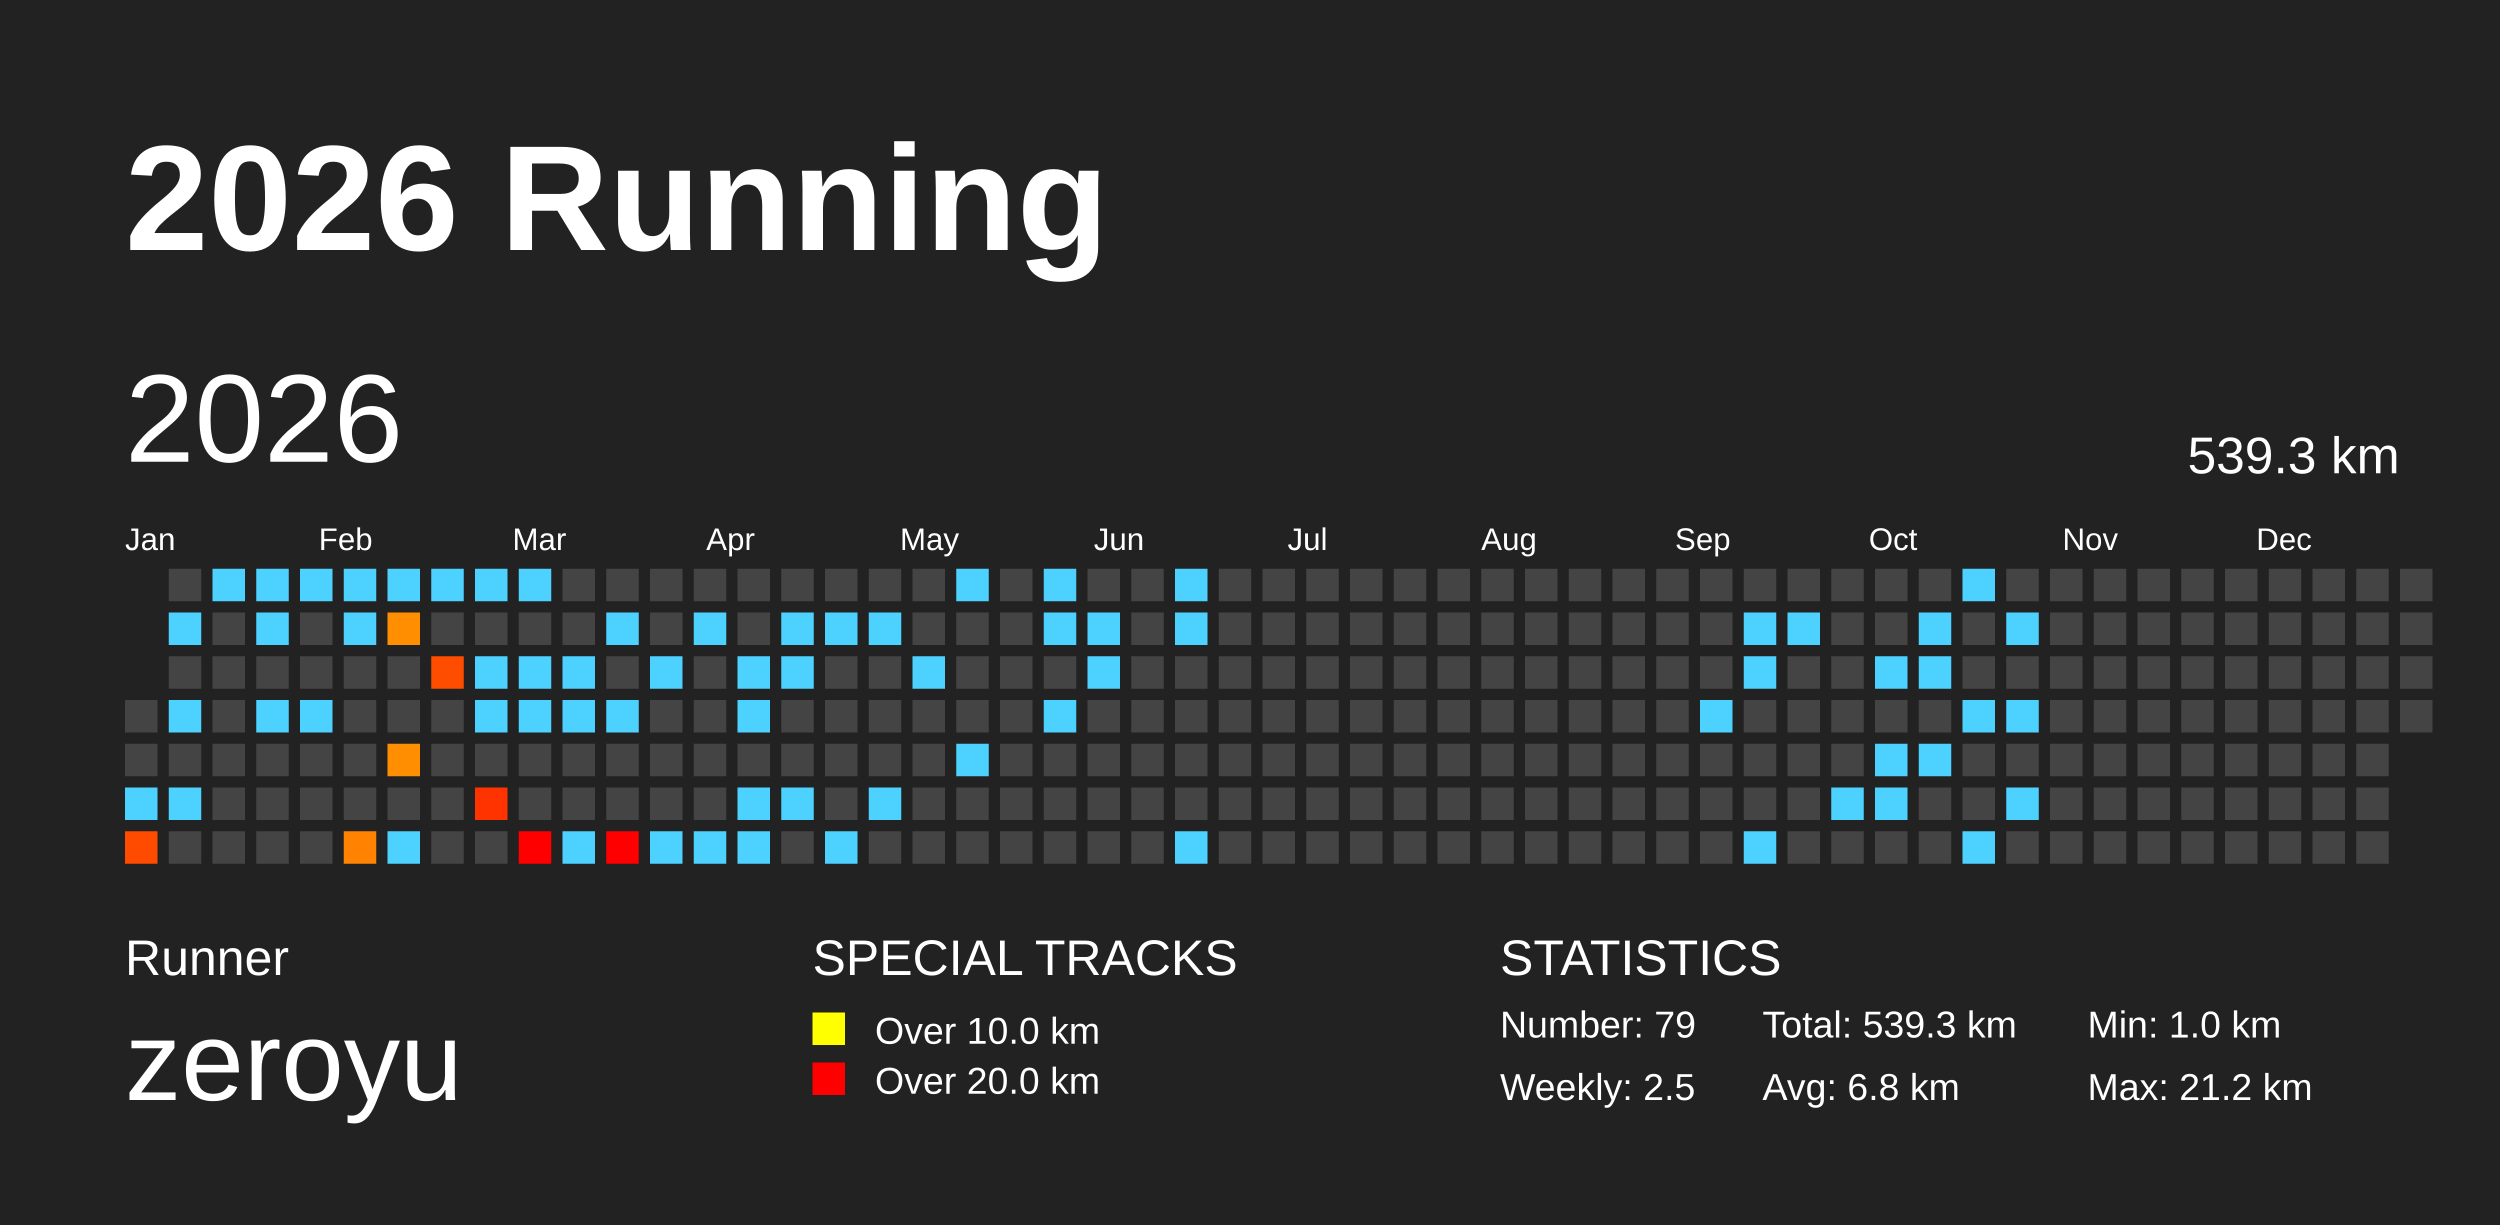
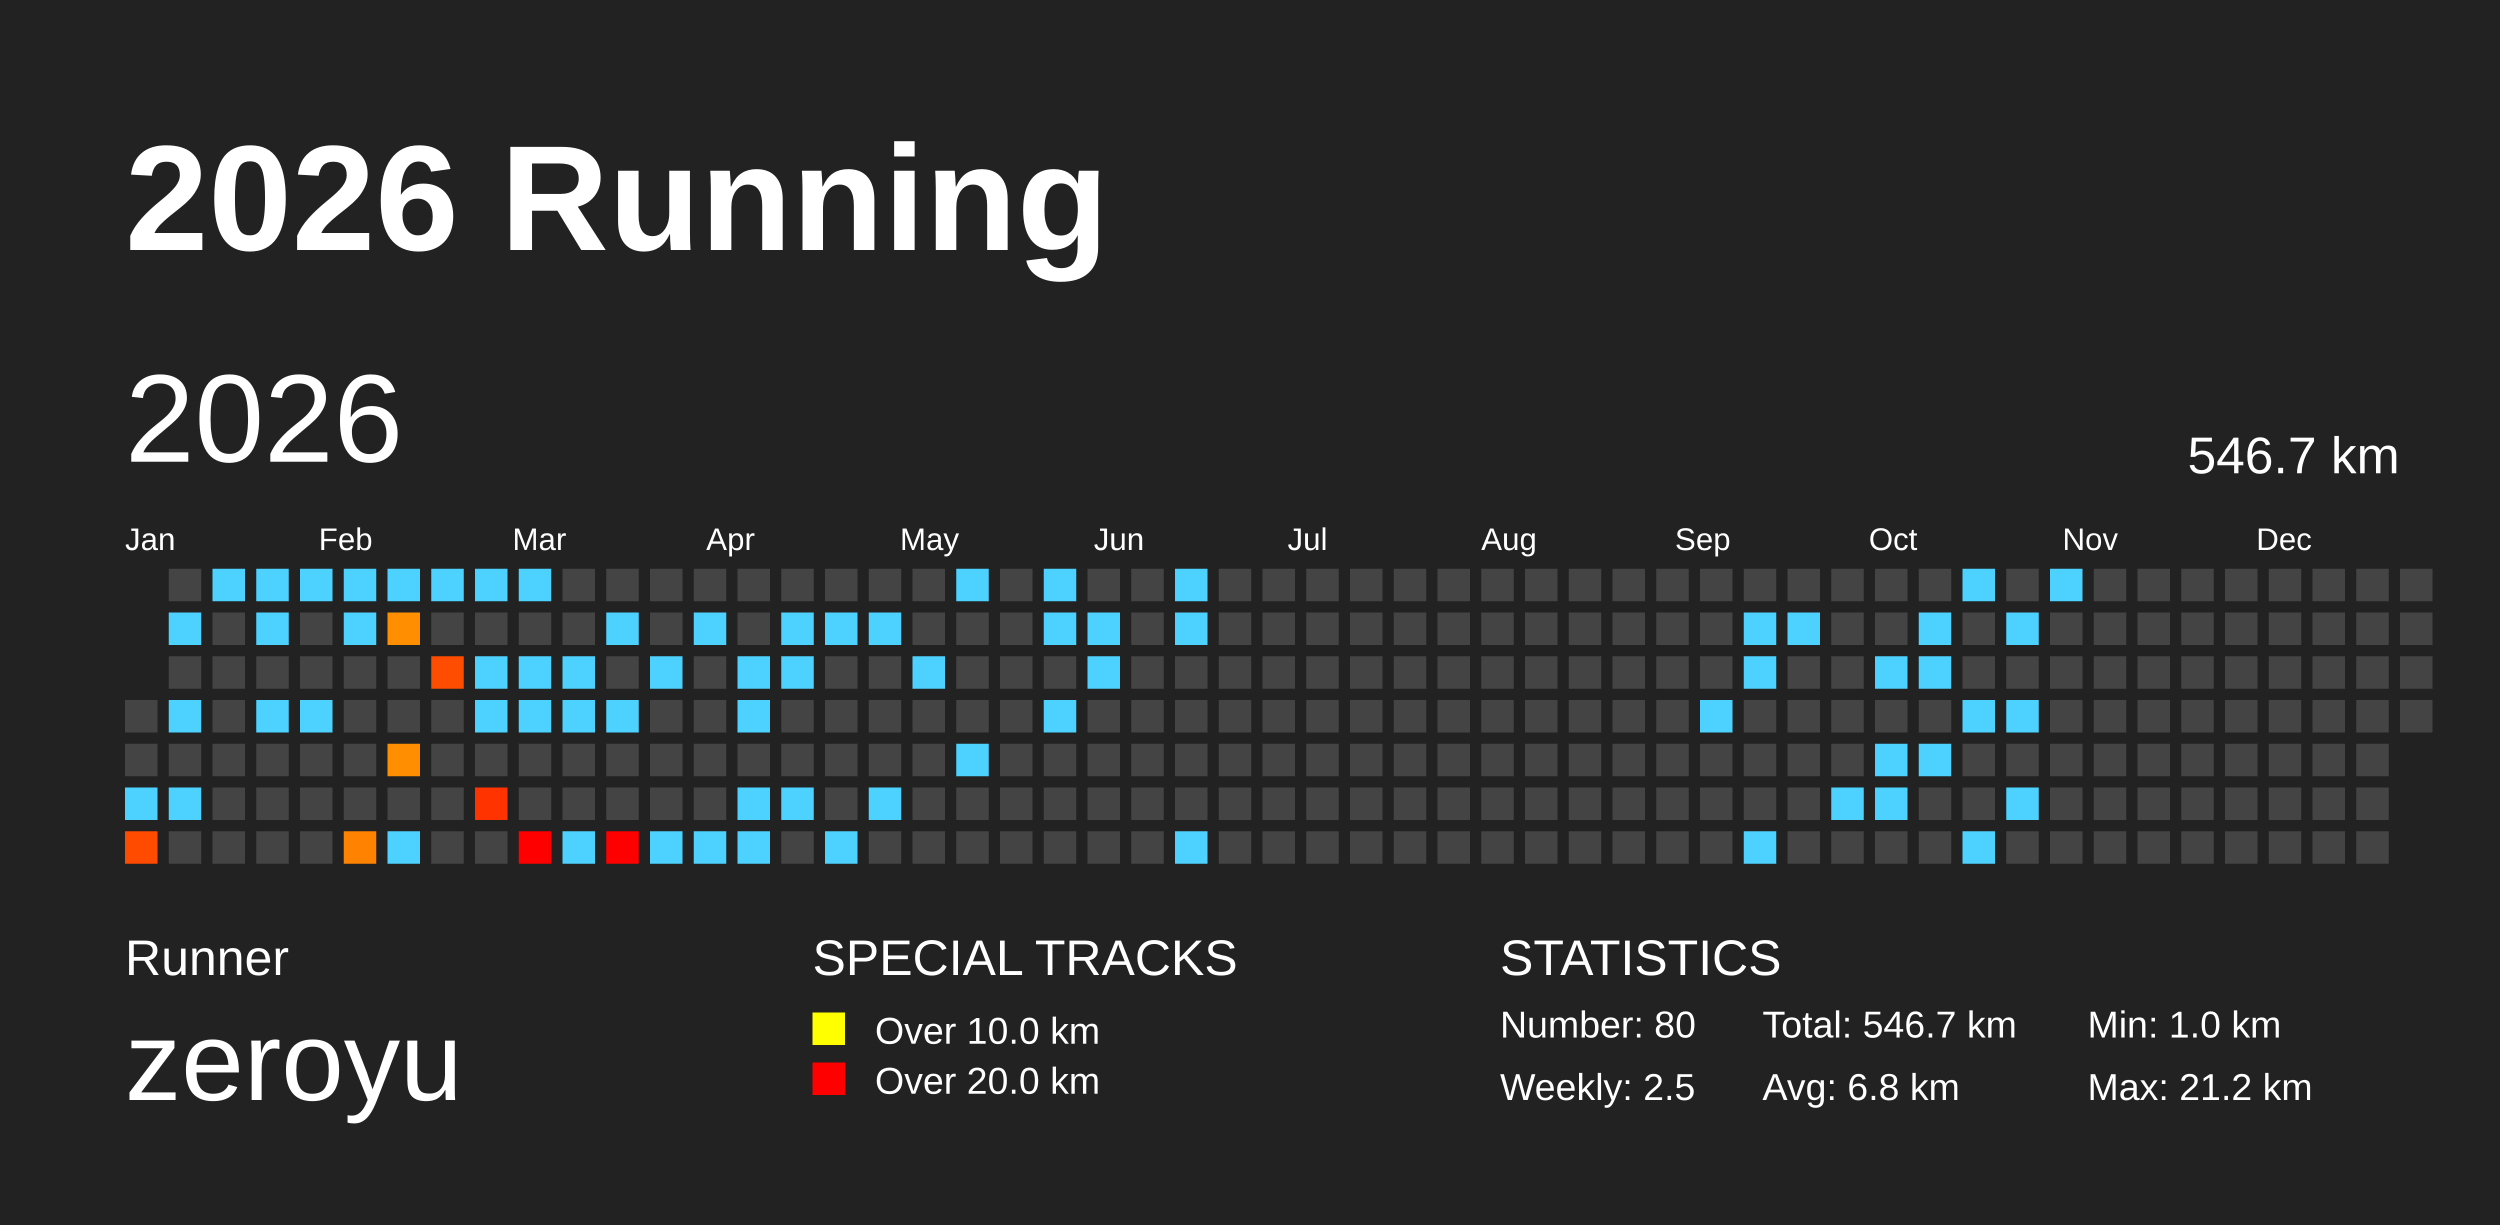
<svg xmlns="http://www.w3.org/2000/svg" baseProfile="full" height="98mm" version="1.1" viewBox="0,0,200,98" width="200mm">
  <defs>
    <pattern height="2" id="indoor-stripe" patternUnits="userSpaceOnUse" width="2">
      <line stroke="white" stroke-opacity="0.45" stroke-width="0.5" x1="0" x2="2" y1="2" y2="0" />
    </pattern>
  </defs>
  <rect fill="#222222" height="98" width="200" x="0" y="0" />
  <text fill="#FFFFFF" style="font-size:12px; font-family:Arial; font-weight:bold;" x="10" y="20">2026 Running</text>
  <text fill="#FFFFFF" style="font-size:4px; font-family:Arial" x="10" y="78">Runner</text>
  <text fill="#FFFFFF" style="font-size:9px; font-family:Arial" x="10" y="88">zeroyu</text>
  <text fill="#FFFFFF" style="font-size:4px; font-family:Arial" x="65" y="78">SPECIAL TRACKS</text>
  <rect fill="yellow" height="2.6" width="2.6" x="65" y="81" />
  <text fill="#FFFFFF" style="font-size:3px; font-family:Arial" x="70" y="83.5">Over 10.0 km</text>
  <rect fill="red" height="2.6" width="2.6" x="65" y="85" />
  <text fill="#FFFFFF" style="font-size:3px; font-family:Arial" x="70" y="87.5">Over 20.0 km</text>
  <text fill="#FFFFFF" style="font-size:4px; font-family:Arial" x="120" y="78">STATISTICS</text>
-   <text fill="#FFFFFF" style="font-size:3px; font-family:Arial" x="120" y="83">Number: 79</text>
+   <text fill="#FFFFFF" style="font-size:3px; font-family:Arial" x="120" y="83">Number: 80</text>
  <text fill="#FFFFFF" style="font-size:3px; font-family:Arial" x="120" y="88">Weekly: 2.5</text>
-   <text fill="#FFFFFF" style="font-size:3px; font-family:Arial" x="141" y="83">Total: 539.3 km</text>
+   <text fill="#FFFFFF" style="font-size:3px; font-family:Arial" x="141" y="83">Total: 546.7 km</text>
  <text fill="#FFFFFF" style="font-size:3px; font-family:Arial" x="141" y="88">Avg: 6.8 km</text>
  <text fill="#FFFFFF" style="font-size:3px; font-family:Arial" x="167" y="83">Min: 1.0 km</text>
  <text fill="#FFFFFF" style="font-size:3px; font-family:Arial" x="167" y="88">Max: 21.2 km</text>
  <text dominant-baseline="hanging" fill="#FFFFFF" style="font-size:10.0px; font-family:Arial;" x="10" y="30">2026</text>
-   <text dominant-baseline="hanging" fill="#FFFFFF" style="font-size:4.125px; font-family:Arial;" x="175" y="35">539.3 km</text>
+   <text dominant-baseline="hanging" fill="#FFFFFF" style="font-size:4.125px; font-family:Arial;" x="175" y="35">546.7 km</text>
  <text fill="#FFFFFF" style="font-size:2.5px; font-family:Arial" x="10.0" y="44">Jan</text>
  <text fill="#FFFFFF" style="font-size:2.5px; font-family:Arial" x="25.5" y="44">Feb</text>
  <text fill="#FFFFFF" style="font-size:2.5px; font-family:Arial" x="41.0" y="44">Mar</text>
  <text fill="#FFFFFF" style="font-size:2.5px; font-family:Arial" x="56.5" y="44">Apr</text>
  <text fill="#FFFFFF" style="font-size:2.5px; font-family:Arial" x="72.0" y="44">May</text>
  <text fill="#FFFFFF" style="font-size:2.5px; font-family:Arial" x="87.5" y="44">Jun</text>
  <text fill="#FFFFFF" style="font-size:2.5px; font-family:Arial" x="103.0" y="44">Jul</text>
  <text fill="#FFFFFF" style="font-size:2.5px; font-family:Arial" x="118.5" y="44">Aug</text>
  <text fill="#FFFFFF" style="font-size:2.5px; font-family:Arial" x="134.0" y="44">Sep</text>
  <text fill="#FFFFFF" style="font-size:2.5px; font-family:Arial" x="149.5" y="44">Oct</text>
  <text fill="#FFFFFF" style="font-size:2.5px; font-family:Arial" x="165.0" y="44">Nov</text>
  <text fill="#FFFFFF" style="font-size:2.5px; font-family:Arial" x="180.5" y="44">Dec</text>
  <rect fill="#444444" height="2.6" width="2.6" x="10.0" y="56.0" />
  <rect fill="#444444" height="2.6" width="2.6" x="10.0" y="59.5" />
  <rect fill="#4dd2ff" height="2.6" width="2.6" x="10.0" y="63.0" />
  <rect fill="#ff4b00" height="2.6" width="2.6" x="10.0" y="66.5" />
  <rect fill="#444444" height="2.6" width="2.6" x="13.5" y="45.5" />
  <rect fill="#4dd2ff" height="2.6" width="2.6" x="13.5" y="49.0" />
  <rect fill="#444444" height="2.6" width="2.6" x="13.5" y="52.5" />
  <rect fill="#4dd2ff" height="2.6" width="2.6" x="13.5" y="56.0" />
  <rect fill="#444444" height="2.6" width="2.6" x="13.5" y="59.5" />
  <rect fill="#4dd2ff" height="2.6" width="2.6" x="13.5" y="63.0" />
  <rect fill="#444444" height="2.6" width="2.6" x="13.5" y="66.5" />
  <rect fill="#4dd2ff" height="2.6" width="2.6" x="17.0" y="45.5" />
  <rect fill="#444444" height="2.6" width="2.6" x="17.0" y="49.0" />
  <rect fill="#444444" height="2.6" width="2.6" x="17.0" y="52.5" />
  <rect fill="#444444" height="2.6" width="2.6" x="17.0" y="56.0" />
  <rect fill="#444444" height="2.6" width="2.6" x="17.0" y="59.5" />
  <rect fill="#444444" height="2.6" width="2.6" x="17.0" y="63.0" />
  <rect fill="#444444" height="2.6" width="2.6" x="17.0" y="66.5" />
  <rect fill="#4dd2ff" height="2.6" width="2.6" x="20.5" y="45.5" />
  <rect fill="#4dd2ff" height="2.6" width="2.6" x="20.5" y="49.0" />
  <rect fill="#444444" height="2.6" width="2.6" x="20.5" y="52.5" />
  <rect fill="#4dd2ff" height="2.6" width="2.6" x="20.5" y="56.0" />
  <rect fill="#444444" height="2.6" width="2.6" x="20.5" y="59.5" />
  <rect fill="#444444" height="2.6" width="2.6" x="20.5" y="63.0" />
  <rect fill="#444444" height="2.6" width="2.6" x="20.5" y="66.5" />
  <rect fill="#4dd2ff" height="2.6" width="2.6" x="24.0" y="45.5" />
  <rect fill="#444444" height="2.6" width="2.6" x="24.0" y="49.0" />
  <rect fill="#444444" height="2.6" width="2.6" x="24.0" y="52.5" />
  <rect fill="#4dd2ff" height="2.6" width="2.6" x="24.0" y="56.0" />
  <rect fill="#444444" height="2.6" width="2.6" x="24.0" y="59.5" />
  <rect fill="#444444" height="2.6" width="2.6" x="24.0" y="63.0" />
  <rect fill="#444444" height="2.6" width="2.6" x="24.0" y="66.5" />
  <rect fill="#4dd2ff" height="2.6" width="2.6" x="27.5" y="45.5" />
  <rect fill="#4dd2ff" height="2.6" width="2.6" x="27.5" y="49.0" />
  <rect fill="#444444" height="2.6" width="2.6" x="27.5" y="52.5" />
  <rect fill="#444444" height="2.6" width="2.6" x="27.5" y="56.0" />
  <rect fill="#444444" height="2.6" width="2.6" x="27.5" y="59.5" />
  <rect fill="#444444" height="2.6" width="2.6" x="27.5" y="63.0" />
  <rect fill="#ff8300" height="2.6" width="2.6" x="27.5" y="66.5" />
  <rect fill="#4dd2ff" height="2.6" width="2.6" x="31.0" y="45.5" />
  <rect fill="#ff8e00" height="2.6" width="2.6" x="31.0" y="49.0" />
  <rect fill="#444444" height="2.6" width="2.6" x="31.0" y="52.5" />
  <rect fill="#444444" height="2.6" width="2.6" x="31.0" y="56.0" />
  <rect fill="#ff8e00" height="2.6" width="2.6" x="31.0" y="59.5" />
  <rect fill="#444444" height="2.6" width="2.6" x="31.0" y="63.0" />
  <rect fill="#4dd2ff" height="2.6" width="2.6" x="31.0" y="66.5" />
  <rect fill="#4dd2ff" height="2.6" width="2.6" x="34.5" y="45.5" />
  <rect fill="#444444" height="2.6" width="2.6" x="34.5" y="49.0" />
  <rect fill="#ff4d00" height="2.6" width="2.6" x="34.5" y="52.5" />
  <rect fill="#444444" height="2.6" width="2.6" x="34.5" y="56.0" />
  <rect fill="#444444" height="2.6" width="2.6" x="34.5" y="59.5" />
  <rect fill="#444444" height="2.6" width="2.6" x="34.5" y="63.0" />
  <rect fill="#444444" height="2.6" width="2.6" x="34.5" y="66.5" />
  <rect fill="#4dd2ff" height="2.6" width="2.6" x="38.0" y="45.5" />
  <rect fill="#444444" height="2.6" width="2.6" x="38.0" y="49.0" />
  <rect fill="#4dd2ff" height="2.6" width="2.6" x="38.0" y="52.5" />
  <rect fill="#4dd2ff" height="2.6" width="2.6" x="38.0" y="56.0" />
  <rect fill="#444444" height="2.6" width="2.6" x="38.0" y="59.5" />
  <rect fill="#ff3300" height="2.6" width="2.6" x="38.0" y="63.0" />
  <rect fill="#444444" height="2.6" width="2.6" x="38.0" y="66.5" />
  <rect fill="#4dd2ff" height="2.6" width="2.6" x="41.5" y="45.5" />
  <rect fill="#444444" height="2.6" width="2.6" x="41.5" y="49.0" />
  <rect fill="#4dd2ff" height="2.6" width="2.6" x="41.5" y="52.5" />
  <rect fill="#4dd2ff" height="2.6" width="2.6" x="41.5" y="56.0" />
  <rect fill="#444444" height="2.6" width="2.6" x="41.5" y="59.5" />
  <rect fill="#444444" height="2.6" width="2.6" x="41.5" y="63.0" />
  <rect fill="red" height="2.6" width="2.6" x="41.5" y="66.5" />
  <rect fill="#444444" height="2.6" width="2.6" x="45.0" y="45.5" />
  <rect fill="#444444" height="2.6" width="2.6" x="45.0" y="49.0" />
  <rect fill="#4dd2ff" height="2.6" width="2.6" x="45.0" y="52.5" />
  <rect fill="#4dd2ff" height="2.6" width="2.6" x="45.0" y="56.0" />
  <rect fill="#444444" height="2.6" width="2.6" x="45.0" y="59.5" />
  <rect fill="#444444" height="2.6" width="2.6" x="45.0" y="63.0" />
  <rect fill="#4dd2ff" height="2.6" width="2.6" x="45.0" y="66.5" />
  <rect fill="#444444" height="2.6" width="2.6" x="48.5" y="45.5" />
  <rect fill="#4dd2ff" height="2.6" width="2.6" x="48.5" y="49.0" />
  <rect fill="#444444" height="2.6" width="2.6" x="48.5" y="52.5" />
  <rect fill="#4dd2ff" height="2.6" width="2.6" x="48.5" y="56.0" />
  <rect fill="#444444" height="2.6" width="2.6" x="48.5" y="59.5" />
  <rect fill="#444444" height="2.6" width="2.6" x="48.5" y="63.0" />
  <rect fill="red" height="2.6" width="2.6" x="48.5" y="66.5" />
  <rect fill="#444444" height="2.6" width="2.6" x="52.0" y="45.5" />
  <rect fill="#444444" height="2.6" width="2.6" x="52.0" y="49.0" />
  <rect fill="#4dd2ff" height="2.6" width="2.6" x="52.0" y="52.5" />
  <rect fill="#444444" height="2.6" width="2.6" x="52.0" y="56.0" />
  <rect fill="#444444" height="2.6" width="2.6" x="52.0" y="59.5" />
  <rect fill="#444444" height="2.6" width="2.6" x="52.0" y="63.0" />
  <rect fill="#4dd2ff" height="2.6" width="2.6" x="52.0" y="66.5" />
  <rect fill="#444444" height="2.6" width="2.6" x="55.5" y="45.5" />
  <rect fill="#4dd2ff" height="2.6" width="2.6" x="55.5" y="49.0" />
  <rect fill="#444444" height="2.6" width="2.6" x="55.5" y="52.5" />
  <rect fill="#444444" height="2.6" width="2.6" x="55.5" y="56.0" />
  <rect fill="#444444" height="2.6" width="2.6" x="55.5" y="59.5" />
  <rect fill="#444444" height="2.6" width="2.6" x="55.5" y="63.0" />
  <rect fill="#4dd2ff" height="2.6" width="2.6" x="55.5" y="66.5" />
  <rect fill="#444444" height="2.6" width="2.6" x="59.0" y="45.5" />
  <rect fill="#444444" height="2.6" width="2.6" x="59.0" y="49.0" />
  <rect fill="#4dd2ff" height="2.6" width="2.6" x="59.0" y="52.5" />
  <rect fill="#4dd2ff" height="2.6" width="2.6" x="59.0" y="56.0" />
  <rect fill="#444444" height="2.6" width="2.6" x="59.0" y="59.5" />
  <rect fill="#4dd2ff" height="2.6" width="2.6" x="59.0" y="63.0" />
  <rect fill="#4dd2ff" height="2.6" width="2.6" x="59.0" y="66.5" />
  <rect fill="#444444" height="2.6" width="2.6" x="62.5" y="45.5" />
  <rect fill="#4dd2ff" height="2.6" width="2.6" x="62.5" y="49.0" />
  <rect fill="#4dd2ff" height="2.6" width="2.6" x="62.5" y="52.5" />
  <rect fill="#444444" height="2.6" width="2.6" x="62.5" y="56.0" />
  <rect fill="#444444" height="2.6" width="2.6" x="62.5" y="59.5" />
  <rect fill="#4dd2ff" height="2.6" width="2.6" x="62.5" y="63.0" />
  <rect fill="#444444" height="2.6" width="2.6" x="62.5" y="66.5" />
  <rect fill="#444444" height="2.6" width="2.6" x="66.0" y="45.5" />
  <rect fill="#4dd2ff" height="2.6" width="2.6" x="66.0" y="49.0" />
  <rect fill="#444444" height="2.6" width="2.6" x="66.0" y="52.5" />
  <rect fill="#444444" height="2.6" width="2.6" x="66.0" y="56.0" />
  <rect fill="#444444" height="2.6" width="2.6" x="66.0" y="59.5" />
  <rect fill="#444444" height="2.6" width="2.6" x="66.0" y="63.0" />
  <rect fill="#4dd2ff" height="2.6" width="2.6" x="66.0" y="66.5" />
  <rect fill="#444444" height="2.6" width="2.6" x="69.5" y="45.5" />
  <rect fill="#4dd2ff" height="2.6" width="2.6" x="69.5" y="49.0" />
  <rect fill="#444444" height="2.6" width="2.6" x="69.5" y="52.5" />
  <rect fill="#444444" height="2.6" width="2.6" x="69.5" y="56.0" />
  <rect fill="#444444" height="2.6" width="2.6" x="69.5" y="59.5" />
  <rect fill="#4dd2ff" height="2.6" width="2.6" x="69.5" y="63.0" />
  <rect fill="#444444" height="2.6" width="2.6" x="69.5" y="66.5" />
  <rect fill="#444444" height="2.6" width="2.6" x="73.0" y="45.5" />
  <rect fill="#444444" height="2.6" width="2.6" x="73.0" y="49.0" />
  <rect fill="#4dd2ff" height="2.6" width="2.6" x="73.0" y="52.5" />
  <rect fill="#444444" height="2.6" width="2.6" x="73.0" y="56.0" />
  <rect fill="#444444" height="2.6" width="2.6" x="73.0" y="59.5" />
  <rect fill="#444444" height="2.6" width="2.6" x="73.0" y="63.0" />
  <rect fill="#444444" height="2.6" width="2.6" x="73.0" y="66.5" />
  <rect fill="#4dd2ff" height="2.6" width="2.6" x="76.5" y="45.5" />
  <rect fill="#444444" height="2.6" width="2.6" x="76.5" y="49.0" />
  <rect fill="#444444" height="2.6" width="2.6" x="76.5" y="52.5" />
  <rect fill="#444444" height="2.6" width="2.6" x="76.5" y="56.0" />
  <rect fill="#4dd2ff" height="2.6" width="2.6" x="76.5" y="59.5" />
  <rect fill="#444444" height="2.6" width="2.6" x="76.5" y="63.0" />
  <rect fill="#444444" height="2.6" width="2.6" x="76.5" y="66.5" />
  <rect fill="#444444" height="2.6" width="2.6" x="80.0" y="45.5" />
  <rect fill="#444444" height="2.6" width="2.6" x="80.0" y="49.0" />
  <rect fill="#444444" height="2.6" width="2.6" x="80.0" y="52.5" />
  <rect fill="#444444" height="2.6" width="2.6" x="80.0" y="56.0" />
  <rect fill="#444444" height="2.6" width="2.6" x="80.0" y="59.5" />
  <rect fill="#444444" height="2.6" width="2.6" x="80.0" y="63.0" />
  <rect fill="#444444" height="2.6" width="2.6" x="80.0" y="66.5" />
  <rect fill="#4dd2ff" height="2.6" width="2.6" x="83.5" y="45.5" />
  <rect fill="#4dd2ff" height="2.6" width="2.6" x="83.5" y="49.0" />
  <rect fill="#444444" height="2.6" width="2.6" x="83.5" y="52.5" />
  <rect fill="#4dd2ff" height="2.6" width="2.6" x="83.5" y="56.0" />
  <rect fill="#444444" height="2.6" width="2.6" x="83.5" y="59.5" />
  <rect fill="#444444" height="2.6" width="2.6" x="83.5" y="63.0" />
  <rect fill="#444444" height="2.6" width="2.6" x="83.5" y="66.5" />
  <rect fill="#444444" height="2.6" width="2.6" x="87.0" y="45.5" />
  <rect fill="#4dd2ff" height="2.6" width="2.6" x="87.0" y="49.0" />
  <rect fill="#4dd2ff" height="2.6" width="2.6" x="87.0" y="52.5" />
  <rect fill="#444444" height="2.6" width="2.6" x="87.0" y="56.0" />
  <rect fill="#444444" height="2.6" width="2.6" x="87.0" y="59.5" />
  <rect fill="#444444" height="2.6" width="2.6" x="87.0" y="63.0" />
  <rect fill="#444444" height="2.6" width="2.6" x="87.0" y="66.5" />
  <rect fill="#444444" height="2.6" width="2.6" x="90.5" y="45.5" />
  <rect fill="#444444" height="2.6" width="2.6" x="90.5" y="49.0" />
  <rect fill="#444444" height="2.6" width="2.6" x="90.5" y="52.5" />
  <rect fill="#444444" height="2.6" width="2.6" x="90.5" y="56.0" />
  <rect fill="#444444" height="2.6" width="2.6" x="90.5" y="59.5" />
  <rect fill="#444444" height="2.6" width="2.6" x="90.5" y="63.0" />
  <rect fill="#444444" height="2.6" width="2.6" x="90.5" y="66.5" />
  <rect fill="#4dd2ff" height="2.6" width="2.6" x="94.0" y="45.5" />
  <rect fill="#4dd2ff" height="2.6" width="2.6" x="94.0" y="49.0" />
  <rect fill="#444444" height="2.6" width="2.6" x="94.0" y="52.5" />
  <rect fill="#444444" height="2.6" width="2.6" x="94.0" y="56.0" />
  <rect fill="#444444" height="2.6" width="2.6" x="94.0" y="59.5" />
  <rect fill="#444444" height="2.6" width="2.6" x="94.0" y="63.0" />
  <rect fill="#4dd2ff" height="2.6" width="2.6" x="94.0" y="66.5" />
  <rect fill="#444444" height="2.6" width="2.6" x="97.5" y="45.5" />
  <rect fill="#444444" height="2.6" width="2.6" x="97.5" y="49.0" />
  <rect fill="#444444" height="2.6" width="2.6" x="97.5" y="52.5" />
  <rect fill="#444444" height="2.6" width="2.6" x="97.5" y="56.0" />
  <rect fill="#444444" height="2.6" width="2.6" x="97.5" y="59.5" />
  <rect fill="#444444" height="2.6" width="2.6" x="97.5" y="63.0" />
  <rect fill="#444444" height="2.6" width="2.6" x="97.5" y="66.5" />
  <rect fill="#444444" height="2.6" width="2.6" x="101.0" y="45.5" />
  <rect fill="#444444" height="2.6" width="2.6" x="101.0" y="49.0" />
  <rect fill="#444444" height="2.6" width="2.6" x="101.0" y="52.5" />
  <rect fill="#444444" height="2.6" width="2.6" x="101.0" y="56.0" />
  <rect fill="#444444" height="2.6" width="2.6" x="101.0" y="59.5" />
  <rect fill="#444444" height="2.6" width="2.6" x="101.0" y="63.0" />
  <rect fill="#444444" height="2.6" width="2.6" x="101.0" y="66.5" />
  <rect fill="#444444" height="2.6" width="2.6" x="104.5" y="45.5" />
  <rect fill="#444444" height="2.6" width="2.6" x="104.5" y="49.0" />
  <rect fill="#444444" height="2.6" width="2.6" x="104.5" y="52.5" />
  <rect fill="#444444" height="2.6" width="2.6" x="104.5" y="56.0" />
  <rect fill="#444444" height="2.6" width="2.6" x="104.5" y="59.5" />
  <rect fill="#444444" height="2.6" width="2.6" x="104.5" y="63.0" />
  <rect fill="#444444" height="2.6" width="2.6" x="104.5" y="66.5" />
  <rect fill="#444444" height="2.6" width="2.6" x="108.0" y="45.5" />
  <rect fill="#444444" height="2.6" width="2.6" x="108.0" y="49.0" />
  <rect fill="#444444" height="2.6" width="2.6" x="108.0" y="52.5" />
  <rect fill="#444444" height="2.6" width="2.6" x="108.0" y="56.0" />
  <rect fill="#444444" height="2.6" width="2.6" x="108.0" y="59.5" />
  <rect fill="#444444" height="2.6" width="2.6" x="108.0" y="63.0" />
  <rect fill="#444444" height="2.6" width="2.6" x="108.0" y="66.5" />
  <rect fill="#444444" height="2.6" width="2.6" x="111.5" y="45.5" />
  <rect fill="#444444" height="2.6" width="2.6" x="111.5" y="49.0" />
  <rect fill="#444444" height="2.6" width="2.6" x="111.5" y="52.5" />
  <rect fill="#444444" height="2.6" width="2.6" x="111.5" y="56.0" />
  <rect fill="#444444" height="2.6" width="2.6" x="111.5" y="59.5" />
  <rect fill="#444444" height="2.6" width="2.6" x="111.5" y="63.0" />
  <rect fill="#444444" height="2.6" width="2.6" x="111.5" y="66.5" />
  <rect fill="#444444" height="2.6" width="2.6" x="115.0" y="45.5" />
  <rect fill="#444444" height="2.6" width="2.6" x="115.0" y="49.0" />
  <rect fill="#444444" height="2.6" width="2.6" x="115.0" y="52.5" />
  <rect fill="#444444" height="2.6" width="2.6" x="115.0" y="56.0" />
  <rect fill="#444444" height="2.6" width="2.6" x="115.0" y="59.5" />
  <rect fill="#444444" height="2.6" width="2.6" x="115.0" y="63.0" />
  <rect fill="#444444" height="2.6" width="2.6" x="115.0" y="66.5" />
  <rect fill="#444444" height="2.6" width="2.6" x="118.5" y="45.5" />
  <rect fill="#444444" height="2.6" width="2.6" x="118.5" y="49.0" />
  <rect fill="#444444" height="2.6" width="2.6" x="118.5" y="52.5" />
  <rect fill="#444444" height="2.6" width="2.6" x="118.5" y="56.0" />
  <rect fill="#444444" height="2.6" width="2.6" x="118.5" y="59.5" />
  <rect fill="#444444" height="2.6" width="2.6" x="118.5" y="63.0" />
  <rect fill="#444444" height="2.6" width="2.6" x="118.5" y="66.5" />
  <rect fill="#444444" height="2.6" width="2.6" x="122.0" y="45.5" />
  <rect fill="#444444" height="2.6" width="2.6" x="122.0" y="49.0" />
  <rect fill="#444444" height="2.6" width="2.6" x="122.0" y="52.5" />
  <rect fill="#444444" height="2.6" width="2.6" x="122.0" y="56.0" />
  <rect fill="#444444" height="2.6" width="2.6" x="122.0" y="59.5" />
  <rect fill="#444444" height="2.6" width="2.6" x="122.0" y="63.0" />
  <rect fill="#444444" height="2.6" width="2.6" x="122.0" y="66.5" />
  <rect fill="#444444" height="2.6" width="2.6" x="125.5" y="45.5" />
  <rect fill="#444444" height="2.6" width="2.6" x="125.5" y="49.0" />
  <rect fill="#444444" height="2.6" width="2.6" x="125.5" y="52.5" />
  <rect fill="#444444" height="2.6" width="2.6" x="125.5" y="56.0" />
  <rect fill="#444444" height="2.6" width="2.6" x="125.5" y="59.5" />
  <rect fill="#444444" height="2.6" width="2.6" x="125.5" y="63.0" />
  <rect fill="#444444" height="2.6" width="2.6" x="125.5" y="66.5" />
  <rect fill="#444444" height="2.6" width="2.6" x="129.0" y="45.5" />
  <rect fill="#444444" height="2.6" width="2.6" x="129.0" y="49.0" />
  <rect fill="#444444" height="2.6" width="2.6" x="129.0" y="52.5" />
  <rect fill="#444444" height="2.6" width="2.6" x="129.0" y="56.0" />
  <rect fill="#444444" height="2.6" width="2.6" x="129.0" y="59.5" />
  <rect fill="#444444" height="2.6" width="2.6" x="129.0" y="63.0" />
  <rect fill="#444444" height="2.6" width="2.6" x="129.0" y="66.5" />
  <rect fill="#444444" height="2.6" width="2.6" x="132.5" y="45.5" />
  <rect fill="#444444" height="2.6" width="2.6" x="132.5" y="49.0" />
  <rect fill="#444444" height="2.6" width="2.6" x="132.5" y="52.5" />
  <rect fill="#444444" height="2.6" width="2.6" x="132.5" y="56.0" />
  <rect fill="#444444" height="2.6" width="2.6" x="132.5" y="59.5" />
  <rect fill="#444444" height="2.6" width="2.6" x="132.5" y="63.0" />
  <rect fill="#444444" height="2.6" width="2.6" x="132.5" y="66.5" />
  <rect fill="#444444" height="2.6" width="2.6" x="136.0" y="45.5" />
  <rect fill="#444444" height="2.6" width="2.6" x="136.0" y="49.0" />
  <rect fill="#444444" height="2.6" width="2.6" x="136.0" y="52.5" />
  <rect fill="#4dd2ff" height="2.6" width="2.6" x="136.0" y="56.0" />
  <rect fill="#444444" height="2.6" width="2.6" x="136.0" y="59.5" />
  <rect fill="#444444" height="2.6" width="2.6" x="136.0" y="63.0" />
  <rect fill="#444444" height="2.6" width="2.6" x="136.0" y="66.5" />
  <rect fill="#444444" height="2.6" width="2.6" x="139.5" y="45.5" />
  <rect fill="#4dd2ff" height="2.6" width="2.6" x="139.5" y="49.0" />
  <rect fill="#4dd2ff" height="2.6" width="2.6" x="139.5" y="52.5" />
  <rect fill="#444444" height="2.6" width="2.6" x="139.5" y="56.0" />
  <rect fill="#444444" height="2.6" width="2.6" x="139.5" y="59.5" />
  <rect fill="#444444" height="2.6" width="2.6" x="139.5" y="63.0" />
  <rect fill="#4dd2ff" height="2.6" width="2.6" x="139.5" y="66.5" />
  <rect fill="#444444" height="2.6" width="2.6" x="143.0" y="45.5" />
  <rect fill="#4dd2ff" height="2.6" width="2.6" x="143.0" y="49.0" />
  <rect fill="#444444" height="2.6" width="2.6" x="143.0" y="52.5" />
  <rect fill="#444444" height="2.6" width="2.6" x="143.0" y="56.0" />
  <rect fill="#444444" height="2.6" width="2.6" x="143.0" y="59.5" />
  <rect fill="#444444" height="2.6" width="2.6" x="143.0" y="63.0" />
  <rect fill="#444444" height="2.6" width="2.6" x="143.0" y="66.5" />
  <rect fill="#444444" height="2.6" width="2.6" x="146.5" y="45.5" />
  <rect fill="#444444" height="2.6" width="2.6" x="146.5" y="49.0" />
  <rect fill="#444444" height="2.6" width="2.6" x="146.5" y="52.5" />
  <rect fill="#444444" height="2.6" width="2.6" x="146.5" y="56.0" />
  <rect fill="#444444" height="2.6" width="2.6" x="146.5" y="59.5" />
  <rect fill="#4dd2ff" height="2.6" width="2.6" x="146.5" y="63.0" />
  <rect fill="#444444" height="2.6" width="2.6" x="146.5" y="66.5" />
  <rect fill="#444444" height="2.6" width="2.6" x="150.0" y="45.5" />
  <rect fill="#444444" height="2.6" width="2.6" x="150.0" y="49.0" />
  <rect fill="#4dd2ff" height="2.6" width="2.6" x="150.0" y="52.5" />
  <rect fill="#444444" height="2.6" width="2.6" x="150.0" y="56.0" />
  <rect fill="#4dd2ff" height="2.6" width="2.6" x="150.0" y="59.5" />
  <rect fill="#4dd2ff" height="2.6" width="2.6" x="150.0" y="63.0" />
  <rect fill="#444444" height="2.6" width="2.6" x="150.0" y="66.5" />
  <rect fill="#444444" height="2.6" width="2.6" x="153.5" y="45.5" />
  <rect fill="#4dd2ff" height="2.6" width="2.6" x="153.5" y="49.0" />
  <rect fill="#4dd2ff" height="2.6" width="2.6" x="153.5" y="52.5" />
  <rect fill="#444444" height="2.6" width="2.6" x="153.5" y="56.0" />
  <rect fill="#4dd2ff" height="2.6" width="2.6" x="153.5" y="59.5" />
  <rect fill="#444444" height="2.6" width="2.6" x="153.5" y="63.0" />
  <rect fill="#444444" height="2.6" width="2.6" x="153.5" y="66.5" />
  <rect fill="#4dd2ff" height="2.6" width="2.6" x="157.0" y="45.5" />
  <rect fill="#444444" height="2.6" width="2.6" x="157.0" y="49.0" />
  <rect fill="#444444" height="2.6" width="2.6" x="157.0" y="52.5" />
  <rect fill="#4dd2ff" height="2.6" width="2.6" x="157.0" y="56.0" />
  <rect fill="#444444" height="2.6" width="2.6" x="157.0" y="59.5" />
  <rect fill="#444444" height="2.6" width="2.6" x="157.0" y="63.0" />
  <rect fill="#4dd2ff" height="2.6" width="2.6" x="157.0" y="66.5" />
  <rect fill="#444444" height="2.6" width="2.6" x="160.5" y="45.5" />
  <rect fill="#4dd2ff" height="2.6" width="2.6" x="160.5" y="49.0" />
  <rect fill="#444444" height="2.6" width="2.6" x="160.5" y="52.5" />
  <rect fill="#4dd2ff" height="2.6" width="2.6" x="160.5" y="56.0" />
  <rect fill="#444444" height="2.6" width="2.6" x="160.5" y="59.5" />
  <rect fill="#4dd2ff" height="2.6" width="2.6" x="160.5" y="63.0" />
  <rect fill="#444444" height="2.6" width="2.6" x="160.5" y="66.5" />
-   <rect fill="#444444" height="2.6" width="2.6" x="164.0" y="45.5" />
+   <rect fill="#4dd2ff" height="2.6" width="2.6" x="164.0" y="45.5" />
  <rect fill="#444444" height="2.6" width="2.6" x="164.0" y="49.0" />
  <rect fill="#444444" height="2.6" width="2.6" x="164.0" y="52.5" />
  <rect fill="#444444" height="2.6" width="2.6" x="164.0" y="56.0" />
  <rect fill="#444444" height="2.6" width="2.6" x="164.0" y="59.5" />
  <rect fill="#444444" height="2.6" width="2.6" x="164.0" y="63.0" />
  <rect fill="#444444" height="2.6" width="2.6" x="164.0" y="66.5" />
  <rect fill="#444444" height="2.6" width="2.6" x="167.5" y="45.5" />
  <rect fill="#444444" height="2.6" width="2.6" x="167.5" y="49.0" />
  <rect fill="#444444" height="2.6" width="2.6" x="167.5" y="52.5" />
  <rect fill="#444444" height="2.6" width="2.6" x="167.5" y="56.0" />
  <rect fill="#444444" height="2.6" width="2.6" x="167.5" y="59.5" />
  <rect fill="#444444" height="2.6" width="2.6" x="167.5" y="63.0" />
  <rect fill="#444444" height="2.6" width="2.6" x="167.5" y="66.5" />
  <rect fill="#444444" height="2.6" width="2.6" x="171.0" y="45.5" />
  <rect fill="#444444" height="2.6" width="2.6" x="171.0" y="49.0" />
  <rect fill="#444444" height="2.6" width="2.6" x="171.0" y="52.5" />
  <rect fill="#444444" height="2.6" width="2.6" x="171.0" y="56.0" />
  <rect fill="#444444" height="2.6" width="2.6" x="171.0" y="59.5" />
  <rect fill="#444444" height="2.6" width="2.6" x="171.0" y="63.0" />
  <rect fill="#444444" height="2.6" width="2.6" x="171.0" y="66.5" />
  <rect fill="#444444" height="2.6" width="2.6" x="174.5" y="45.5" />
  <rect fill="#444444" height="2.6" width="2.6" x="174.5" y="49.0" />
  <rect fill="#444444" height="2.6" width="2.6" x="174.5" y="52.5" />
  <rect fill="#444444" height="2.6" width="2.6" x="174.5" y="56.0" />
  <rect fill="#444444" height="2.6" width="2.6" x="174.5" y="59.5" />
  <rect fill="#444444" height="2.6" width="2.6" x="174.5" y="63.0" />
  <rect fill="#444444" height="2.6" width="2.6" x="174.5" y="66.5" />
  <rect fill="#444444" height="2.6" width="2.6" x="178.0" y="45.5" />
  <rect fill="#444444" height="2.6" width="2.6" x="178.0" y="49.0" />
  <rect fill="#444444" height="2.6" width="2.6" x="178.0" y="52.5" />
  <rect fill="#444444" height="2.6" width="2.6" x="178.0" y="56.0" />
  <rect fill="#444444" height="2.6" width="2.6" x="178.0" y="59.5" />
  <rect fill="#444444" height="2.6" width="2.6" x="178.0" y="63.0" />
  <rect fill="#444444" height="2.6" width="2.6" x="178.0" y="66.5" />
  <rect fill="#444444" height="2.6" width="2.6" x="181.5" y="45.5" />
  <rect fill="#444444" height="2.6" width="2.6" x="181.5" y="49.0" />
  <rect fill="#444444" height="2.6" width="2.6" x="181.5" y="52.5" />
  <rect fill="#444444" height="2.6" width="2.6" x="181.5" y="56.0" />
  <rect fill="#444444" height="2.6" width="2.6" x="181.5" y="59.5" />
  <rect fill="#444444" height="2.6" width="2.6" x="181.5" y="63.0" />
  <rect fill="#444444" height="2.6" width="2.6" x="181.5" y="66.5" />
  <rect fill="#444444" height="2.6" width="2.6" x="185.0" y="45.5" />
  <rect fill="#444444" height="2.6" width="2.6" x="185.0" y="49.0" />
  <rect fill="#444444" height="2.6" width="2.6" x="185.0" y="52.5" />
  <rect fill="#444444" height="2.6" width="2.6" x="185.0" y="56.0" />
  <rect fill="#444444" height="2.6" width="2.6" x="185.0" y="59.5" />
  <rect fill="#444444" height="2.6" width="2.6" x="185.0" y="63.0" />
  <rect fill="#444444" height="2.6" width="2.6" x="185.0" y="66.5" />
  <rect fill="#444444" height="2.6" width="2.6" x="188.5" y="45.5" />
  <rect fill="#444444" height="2.6" width="2.6" x="188.5" y="49.0" />
  <rect fill="#444444" height="2.6" width="2.6" x="188.5" y="52.5" />
  <rect fill="#444444" height="2.6" width="2.6" x="188.5" y="56.0" />
  <rect fill="#444444" height="2.6" width="2.6" x="188.5" y="59.5" />
  <rect fill="#444444" height="2.6" width="2.6" x="188.5" y="63.0" />
  <rect fill="#444444" height="2.6" width="2.6" x="188.5" y="66.5" />
  <rect fill="#444444" height="2.6" width="2.6" x="192.0" y="45.5" />
  <rect fill="#444444" height="2.6" width="2.6" x="192.0" y="49.0" />
  <rect fill="#444444" height="2.6" width="2.6" x="192.0" y="52.5" />
  <rect fill="#444444" height="2.6" width="2.6" x="192.0" y="56.0" />
</svg>
